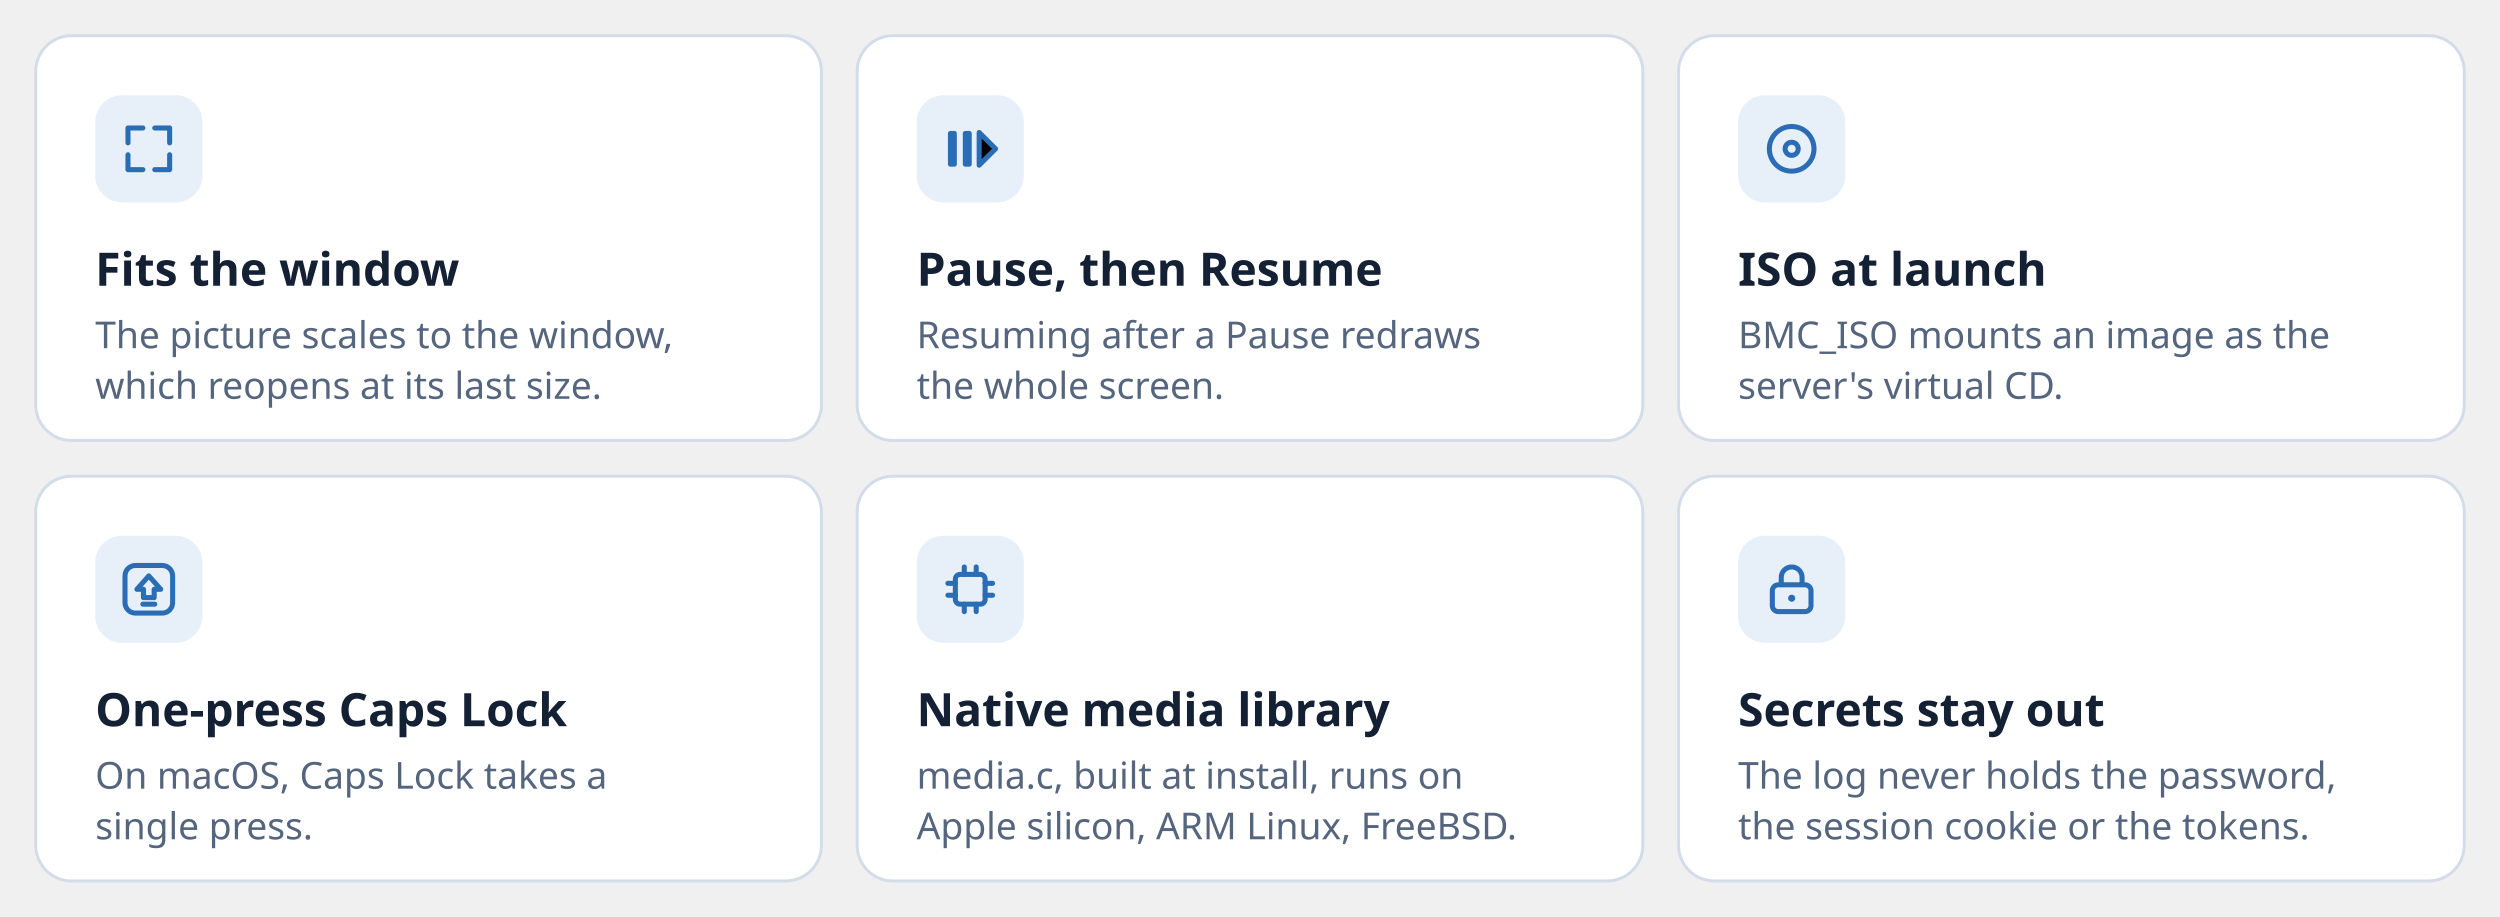
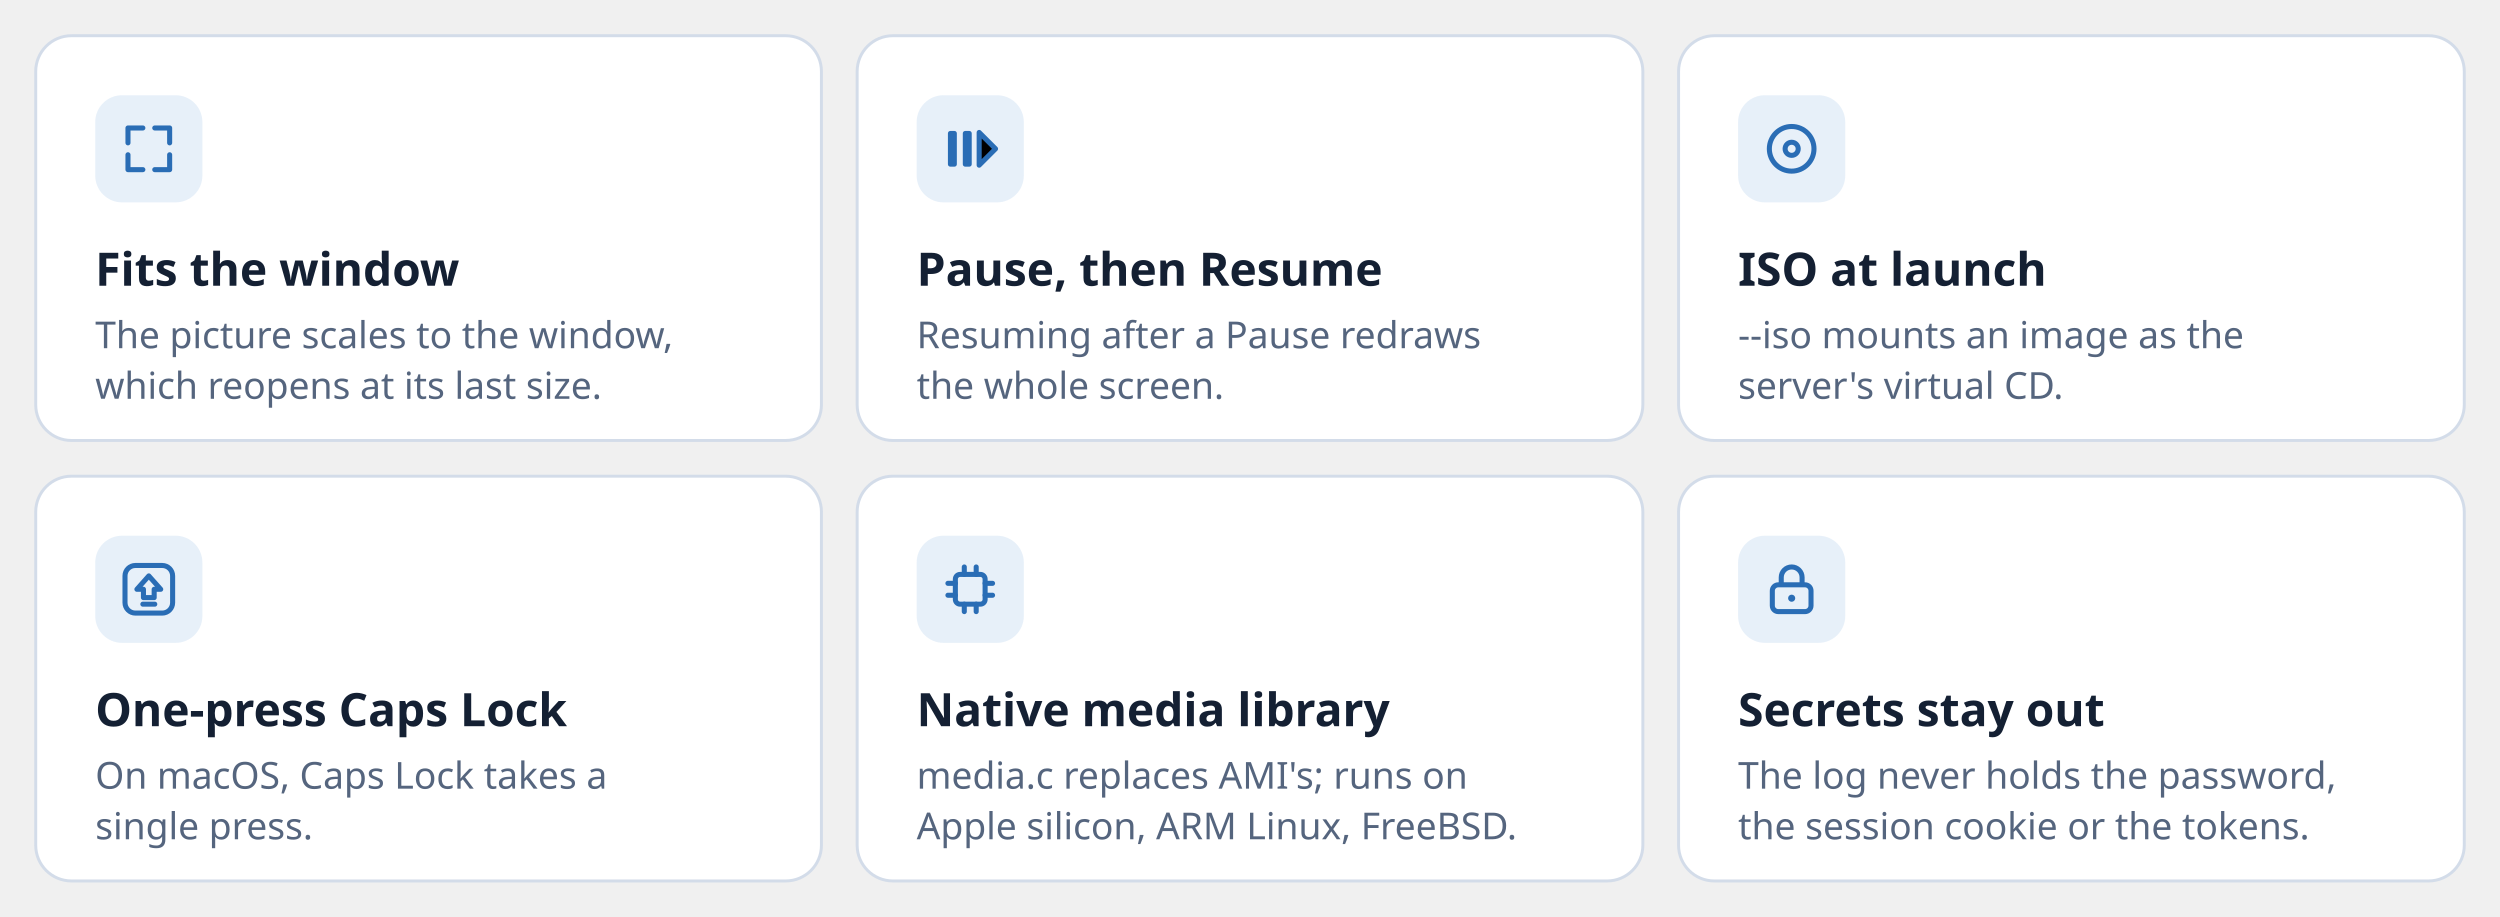
- <svg xmlns="http://www.w3.org/2000/svg" viewBox="0 0 840 308" width="840" height="308" role="img" aria-label="What Fit and media.c add: Fits the window: The picture scales to the window, which reopens at its last size.; Pause, then Resume: Resuming after a Pause redraws the whole screen.; ISO at launch: BMC_ISO mounts an image as the server's virtual CD.; One-press Caps Lock: On macOS, Caps Lock takes a single press.; Native media library: media.c, built at install, runs on Apple silicon, ARM Linux, FreeBSD.; Secrets stay out: The log never holds the password, the session cookie or the tokens.">
+ <svg xmlns="http://www.w3.org/2000/svg" viewBox="0 0 840 308" width="840" height="308" role="img" aria-label="What Fit and media.c add: Fits the window: The picture scales to the window, which reopens at its last size.; Pause, then Resume: Resuming after a Pause redraws the whole screen.; ISO at launch: --iso mounts an image as the server's virtual CD.; One-press Caps Lock: On macOS, Caps Lock takes a single press.; Native media library: media.c replaces AMI's; runs on Apple silicon, ARM Linux, FreeBSD.; Secrets stay out: The log never holds the password, the session cookie or the tokens.">
  <g>
    <rect x="12" y="12" width="264" height="136" rx="12" fill="#ffffff" stroke="#d3dce9" />
    <rect x="12.5" y="12.5" width="263" height="135" rx="12" fill="none" stroke="#2a6db5" stroke-opacity="0.7" opacity="0">
      <animate attributeName="opacity" values="0;0;1;1;0;0" keyTimes="0;0.000;0.030;0.137;0.167;1" dur="12s" repeatCount="indefinite" />
    </rect>
    <rect x="32" y="32" width="36" height="36" rx="9" fill="#4b8fd6" fill-opacity="0.13" />
    <g transform="translate(40 40)" stroke="#2a6db5" color="#2a6db5" stroke-width="1.7">
      <path d="M3 8V3h5M12 3h5v5M17 12v5h-5M8 17H3v-5" fill="none" stroke-linecap="round" stroke-linejoin="round" />
    </g>
    <text x="32" y="96" font-family="-apple-system, BlinkMacSystemFont, 'Segoe UI', 'Helvetica Neue', 'Noto Sans', 'DejaVu Sans', sans-serif" font-size="15.5" font-weight="700" fill="#142033">Fits the window</text>
    <text x="32" y="117" font-family="-apple-system, BlinkMacSystemFont, 'Segoe UI', 'Helvetica Neue', 'Noto Sans', 'DejaVu Sans', sans-serif" font-size="12.5" fill="#55657e">The picture scales to the window,</text>
    <text x="32" y="134" font-family="-apple-system, BlinkMacSystemFont, 'Segoe UI', 'Helvetica Neue', 'Noto Sans', 'DejaVu Sans', sans-serif" font-size="12.5" fill="#55657e">which reopens at its last size.</text>
  </g>
  <g>
    <rect x="288" y="12" width="264" height="136" rx="12" fill="#ffffff" stroke="#d3dce9" />
    <rect x="288.5" y="12.5" width="263" height="135" rx="12" fill="none" stroke="#2a6db5" stroke-opacity="0.7" opacity="0">
      <animate attributeName="opacity" values="0;0;1;1;0;0" keyTimes="0;0.167;0.197;0.303;0.333;1" dur="12s" repeatCount="indefinite" />
    </rect>
    <rect x="308" y="32" width="36" height="36" rx="9" fill="#4b8fd6" fill-opacity="0.13" />
    <g transform="translate(316 40)" stroke="#2a6db5" color="#2a6db5" stroke-width="1.7">
      <rect x="2.5" y="4" width="3" height="12" rx="0.8" fill="currentColor" stroke="none" />
      <rect x="7.5" y="4" width="3" height="12" rx="0.8" fill="currentColor" stroke="none" />
      <path d="M13 4.5l5.5 5.5-5.5 5.5z" stroke-linejoin="round" />
    </g>
    <text x="308" y="96" font-family="-apple-system, BlinkMacSystemFont, 'Segoe UI', 'Helvetica Neue', 'Noto Sans', 'DejaVu Sans', sans-serif" font-size="15.5" font-weight="700" fill="#142033">Pause, then Resume</text>
    <text x="308" y="117" font-family="-apple-system, BlinkMacSystemFont, 'Segoe UI', 'Helvetica Neue', 'Noto Sans', 'DejaVu Sans', sans-serif" font-size="12.5" fill="#55657e">Resuming after a Pause redraws</text>
    <text x="308" y="134" font-family="-apple-system, BlinkMacSystemFont, 'Segoe UI', 'Helvetica Neue', 'Noto Sans', 'DejaVu Sans', sans-serif" font-size="12.5" fill="#55657e">the whole screen.</text>
  </g>
  <g>
    <rect x="564" y="12" width="264" height="136" rx="12" fill="#ffffff" stroke="#d3dce9" />
    <rect x="564.5" y="12.5" width="263" height="135" rx="12" fill="none" stroke="#2a6db5" stroke-opacity="0.7" opacity="0">
      <animate attributeName="opacity" values="0;0;1;1;0;0" keyTimes="0;0.333;0.363;0.470;0.500;1" dur="12s" repeatCount="indefinite" />
    </rect>
    <rect x="584" y="32" width="36" height="36" rx="9" fill="#4b8fd6" fill-opacity="0.13" />
    <g transform="translate(592 40)" stroke="#2a6db5" color="#2a6db5" stroke-width="1.7">
      <circle cx="10" cy="10" r="7.5" fill="none" />
      <circle cx="10" cy="10" r="2.2" fill="none" />
    </g>
    <text x="584" y="96" font-family="-apple-system, BlinkMacSystemFont, 'Segoe UI', 'Helvetica Neue', 'Noto Sans', 'DejaVu Sans', sans-serif" font-size="15.5" font-weight="700" fill="#142033">ISO at launch</text>
-     <text x="584" y="117" font-family="-apple-system, BlinkMacSystemFont, 'Segoe UI', 'Helvetica Neue', 'Noto Sans', 'DejaVu Sans', sans-serif" font-size="12.5" fill="#55657e">BMC_ISO mounts an image as the</text>
+     <text x="584" y="117" font-family="-apple-system, BlinkMacSystemFont, 'Segoe UI', 'Helvetica Neue', 'Noto Sans', 'DejaVu Sans', sans-serif" font-size="12.5" fill="#55657e">--iso mounts an image as the</text>
    <text x="584" y="134" font-family="-apple-system, BlinkMacSystemFont, 'Segoe UI', 'Helvetica Neue', 'Noto Sans', 'DejaVu Sans', sans-serif" font-size="12.5" fill="#55657e">server's virtual CD.</text>
  </g>
  <g>
    <rect x="12" y="160" width="264" height="136" rx="12" fill="#ffffff" stroke="#d3dce9" />
    <rect x="12.5" y="160.5" width="263" height="135" rx="12" fill="none" stroke="#2a6db5" stroke-opacity="0.7" opacity="0">
      <animate attributeName="opacity" values="0;0;1;1;0;0" keyTimes="0;0.500;0.530;0.637;0.667;1" dur="12s" repeatCount="indefinite" />
    </rect>
    <rect x="32" y="180" width="36" height="36" rx="9" fill="#4b8fd6" fill-opacity="0.13" />
    <g transform="translate(40 188)" stroke="#2a6db5" color="#2a6db5" stroke-width="1.7">
      <rect x="2" y="2" width="16" height="16" rx="3.5" fill="none" />
      <path d="M10 5.5l-4 4.5h2.2v2.8h3.6V10H14z" fill="none" stroke-linejoin="round" />
      <path d="M8 15h4" stroke-linecap="round" />
    </g>
    <text x="32" y="244" font-family="-apple-system, BlinkMacSystemFont, 'Segoe UI', 'Helvetica Neue', 'Noto Sans', 'DejaVu Sans', sans-serif" font-size="15.5" font-weight="700" fill="#142033">One-press Caps Lock</text>
    <text x="32" y="265" font-family="-apple-system, BlinkMacSystemFont, 'Segoe UI', 'Helvetica Neue', 'Noto Sans', 'DejaVu Sans', sans-serif" font-size="12.5" fill="#55657e">On macOS, Caps Lock takes a</text>
    <text x="32" y="282" font-family="-apple-system, BlinkMacSystemFont, 'Segoe UI', 'Helvetica Neue', 'Noto Sans', 'DejaVu Sans', sans-serif" font-size="12.5" fill="#55657e">single press.</text>
  </g>
  <g>
    <rect x="288" y="160" width="264" height="136" rx="12" fill="#ffffff" stroke="#d3dce9" />
    <rect x="288.5" y="160.5" width="263" height="135" rx="12" fill="none" stroke="#2a6db5" stroke-opacity="0.7" opacity="0">
      <animate attributeName="opacity" values="0;0;1;1;0;0" keyTimes="0;0.667;0.697;0.803;0.833;1" dur="12s" repeatCount="indefinite" />
    </rect>
    <rect x="308" y="180" width="36" height="36" rx="9" fill="#4b8fd6" fill-opacity="0.13" />
    <g transform="translate(316 188)" stroke="#2a6db5" color="#2a6db5" stroke-width="1.7">
      <rect x="5" y="5" width="10" height="10" rx="1.6" fill="none" />
      <path d="M8 2.5v2.5M12 2.5v2.5M8 15v2.5M12 15v2.5M2.5 8H5M2.5 12H5M15 8h2.5M15 12h2.5" stroke-linecap="round" />
    </g>
    <text x="308" y="244" font-family="-apple-system, BlinkMacSystemFont, 'Segoe UI', 'Helvetica Neue', 'Noto Sans', 'DejaVu Sans', sans-serif" font-size="15.5" font-weight="700" fill="#142033">Native media library</text>
-     <text x="308" y="265" font-family="-apple-system, BlinkMacSystemFont, 'Segoe UI', 'Helvetica Neue', 'Noto Sans', 'DejaVu Sans', sans-serif" font-size="12.5" fill="#55657e">media.c, built at install, runs on</text>
+     <text x="308" y="265" font-family="-apple-system, BlinkMacSystemFont, 'Segoe UI', 'Helvetica Neue', 'Noto Sans', 'DejaVu Sans', sans-serif" font-size="12.5" fill="#55657e">media.c replaces AMI's; runs on</text>
    <text x="308" y="282" font-family="-apple-system, BlinkMacSystemFont, 'Segoe UI', 'Helvetica Neue', 'Noto Sans', 'DejaVu Sans', sans-serif" font-size="12.5" fill="#55657e">Apple silicon, ARM Linux, FreeBSD.</text>
  </g>
  <g>
    <rect x="564" y="160" width="264" height="136" rx="12" fill="#ffffff" stroke="#d3dce9" />
    <rect x="564.5" y="160.5" width="263" height="135" rx="12" fill="none" stroke="#2a6db5" stroke-opacity="0.7" opacity="0">
      <animate attributeName="opacity" values="0;0;1;1;0;0" keyTimes="0;0.833;0.863;0.970;1.000;1" dur="12s" repeatCount="indefinite" />
    </rect>
    <rect x="584" y="180" width="36" height="36" rx="9" fill="#4b8fd6" fill-opacity="0.13" />
    <g transform="translate(592 188)" stroke="#2a6db5" color="#2a6db5" stroke-width="1.7">
      <rect x="3.5" y="8.5" width="13" height="9" rx="2" fill="none" />
      <path d="M6.5 8.5V6a3.5 3.5 0 0 1 7 0v2.5" fill="none" />
      <circle cx="10" cy="13" r="1.2" fill="currentColor" stroke="none" />
    </g>
    <text x="584" y="244" font-family="-apple-system, BlinkMacSystemFont, 'Segoe UI', 'Helvetica Neue', 'Noto Sans', 'DejaVu Sans', sans-serif" font-size="15.5" font-weight="700" fill="#142033">Secrets stay out</text>
    <text x="584" y="265" font-family="-apple-system, BlinkMacSystemFont, 'Segoe UI', 'Helvetica Neue', 'Noto Sans', 'DejaVu Sans', sans-serif" font-size="12.5" fill="#55657e">The log never holds the password,</text>
    <text x="584" y="282" font-family="-apple-system, BlinkMacSystemFont, 'Segoe UI', 'Helvetica Neue', 'Noto Sans', 'DejaVu Sans', sans-serif" font-size="12.5" fill="#55657e">the session cookie or the tokens.</text>
  </g>
</svg>
